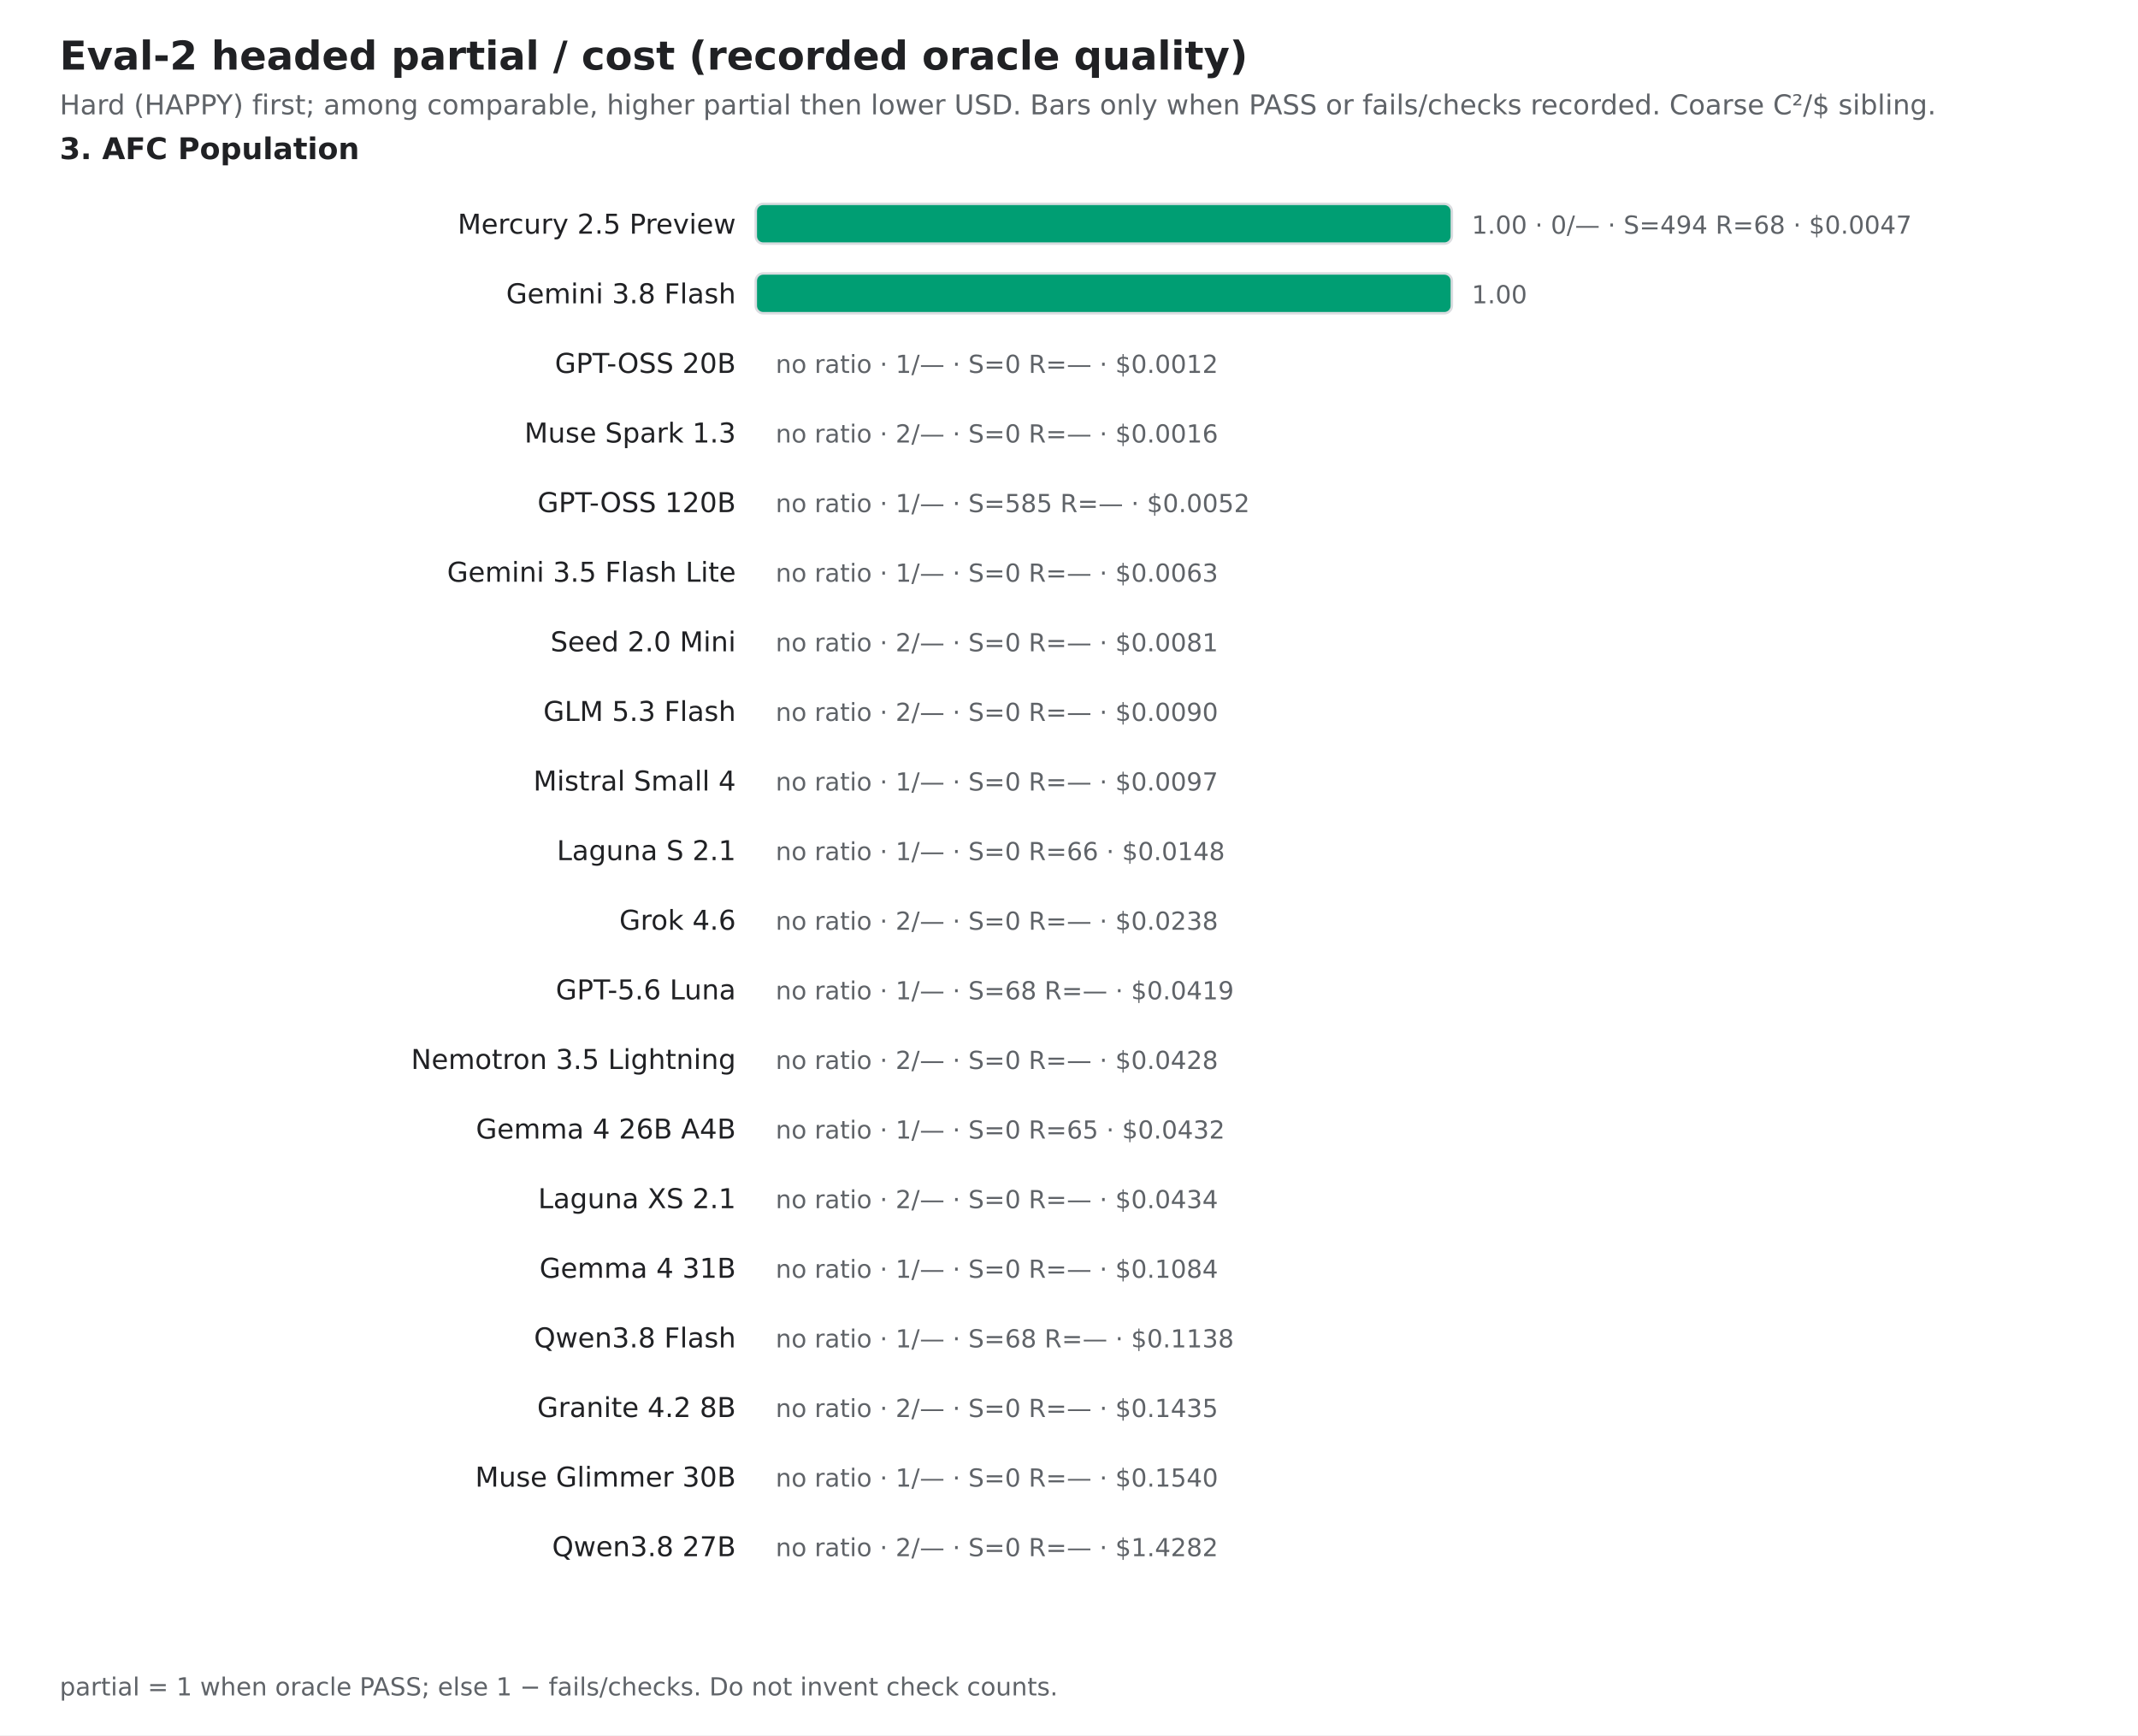
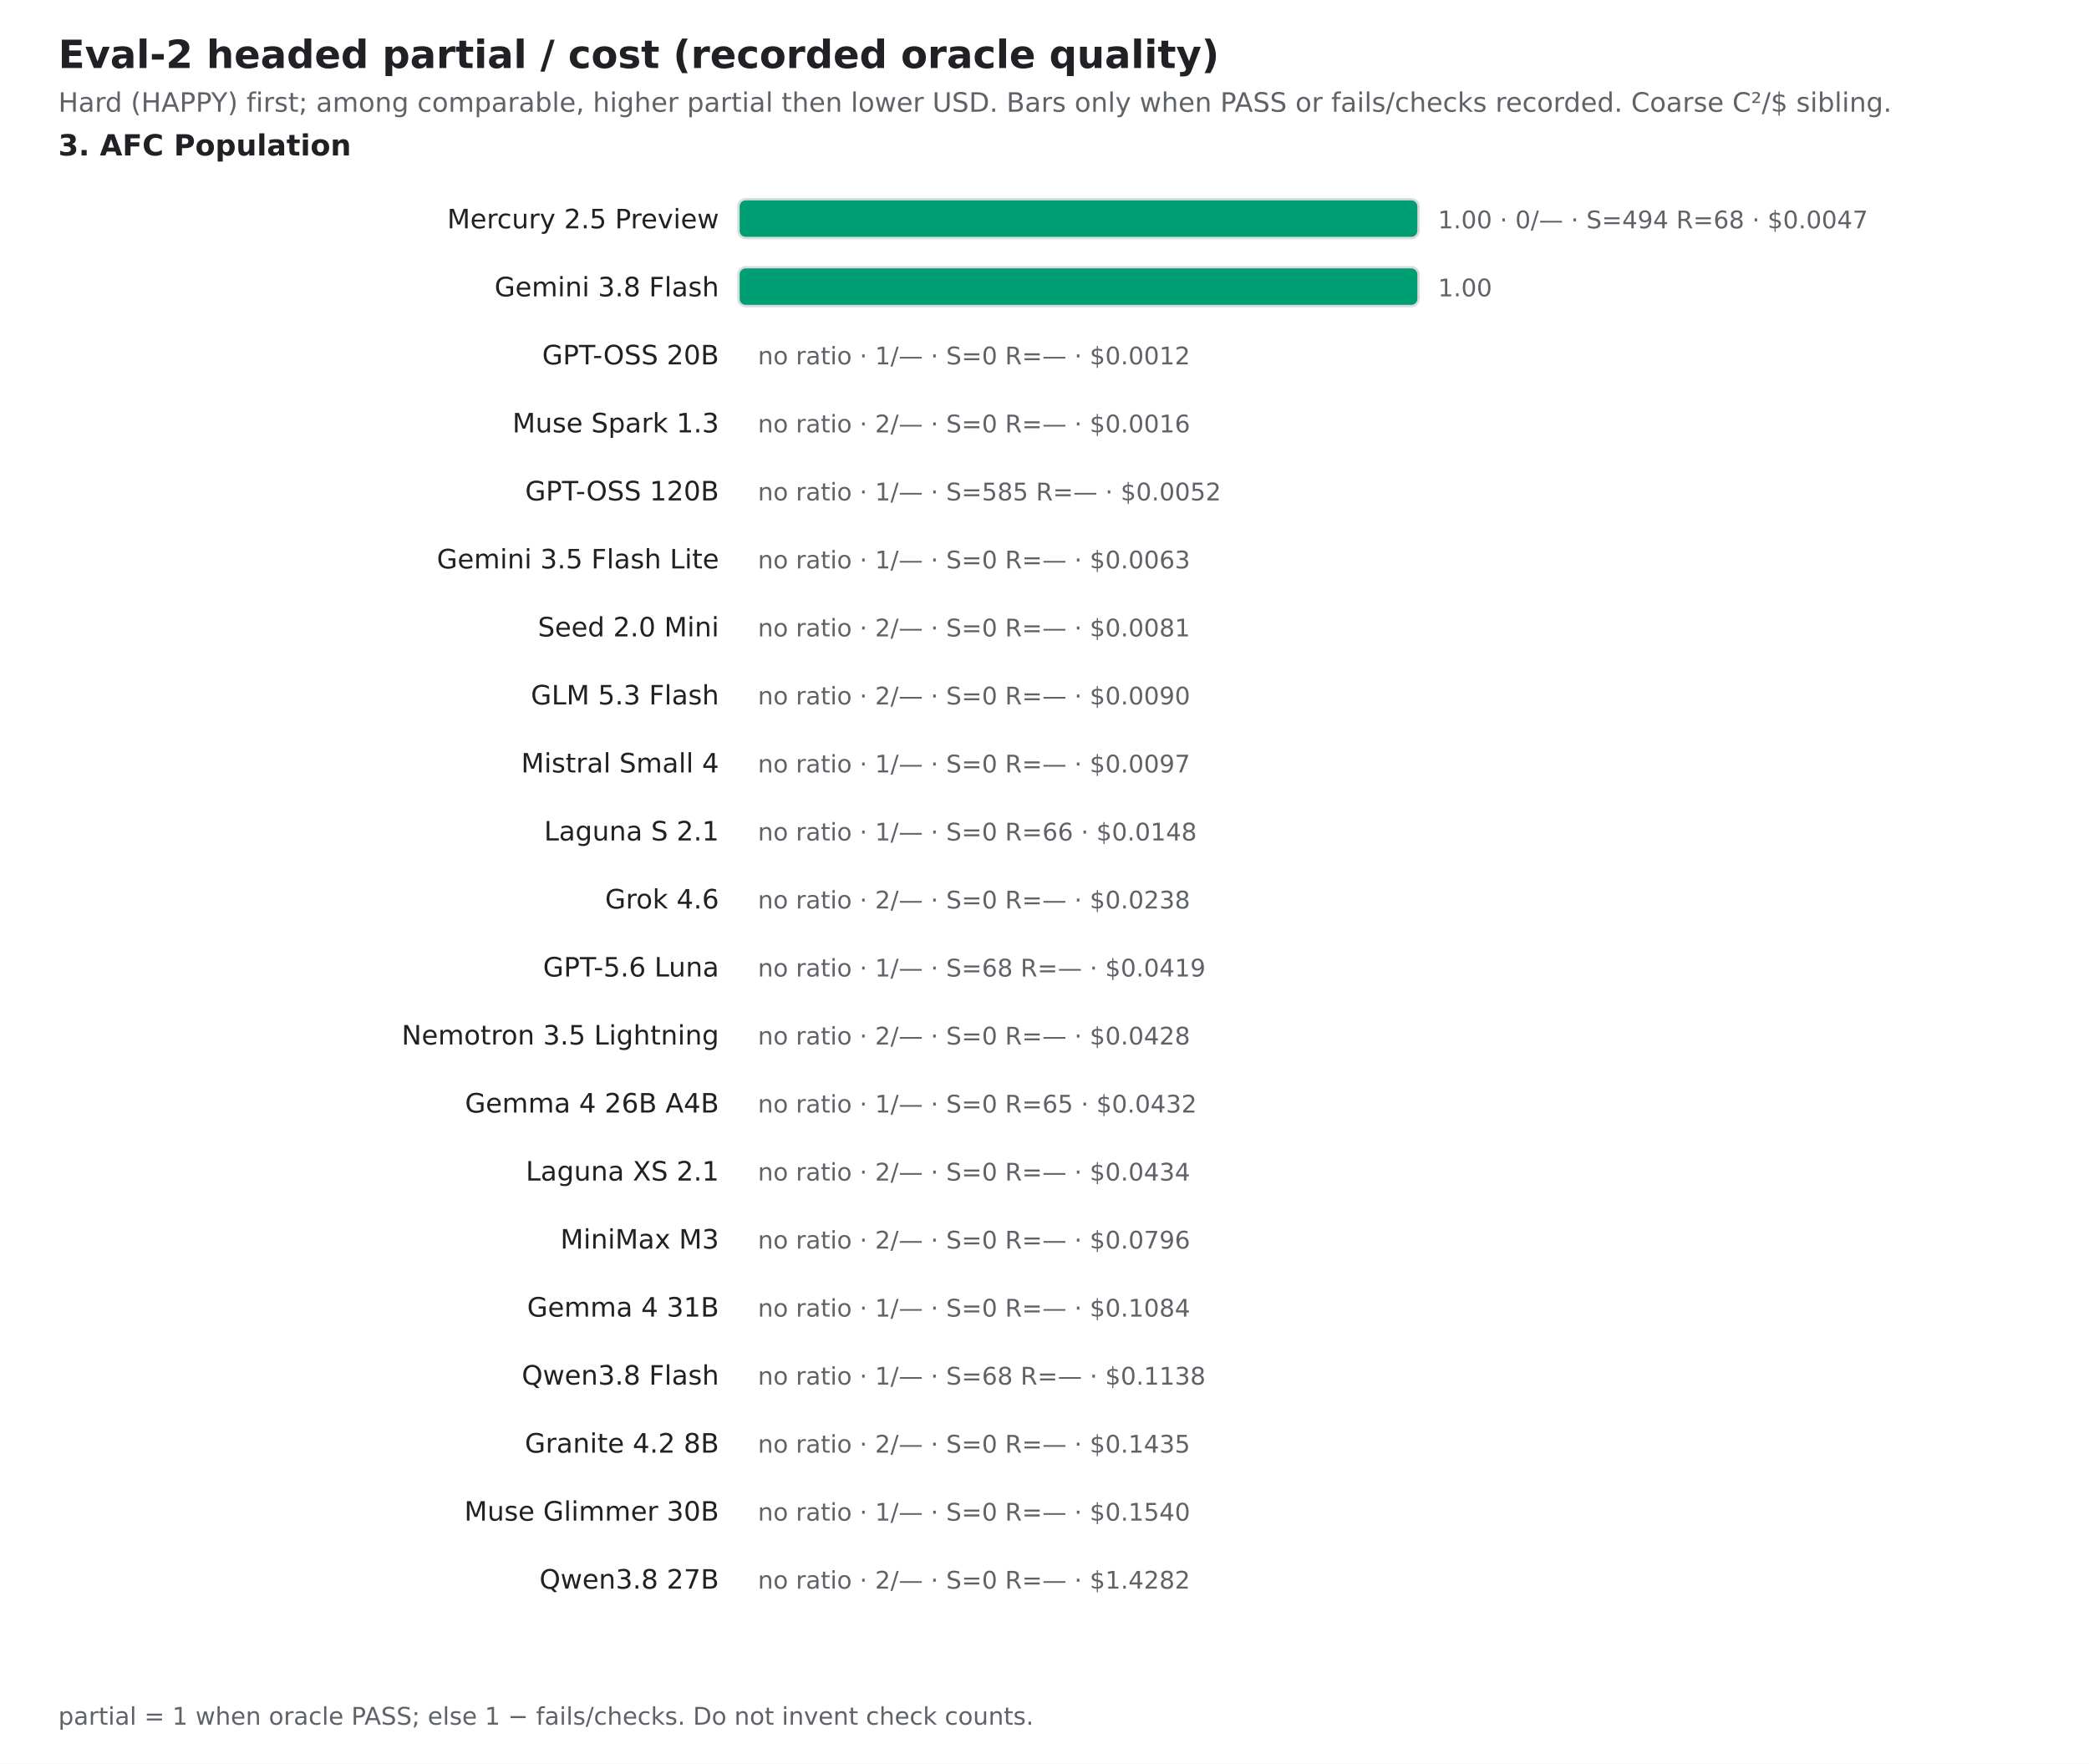
- <svg xmlns="http://www.w3.org/2000/svg" width="860" height="698" viewBox="0 0 860 698" role="img">
-   <rect width="860" height="698" fill="#ffffff" />
+ <svg xmlns="http://www.w3.org/2000/svg" width="860" height="726" viewBox="0 0 860 726" role="img">
+   <rect width="860" height="726" fill="#ffffff" />
  <text x="24" y="28" font-family="DejaVu Sans, sans-serif" font-size="16" font-weight="700" fill="#202124">Eval-2 headed partial / cost (recorded oracle quality)</text>
  <text x="24" y="46" font-family="DejaVu Sans, sans-serif" font-size="11" fill="#5f6368">Hard (HAPPY) first; among comparable, higher partial then lower USD. Bars only when PASS or fails/checks recorded. Coarse C²/$ sibling.</text>
  <text x="24" y="64" font-family="DejaVu Sans, sans-serif" font-size="12" font-weight="700" fill="#202124">3. AFC Population</text>
  <text x="296.0" y="94.0" text-anchor="end" font-family="DejaVu Sans, sans-serif" font-size="11" fill="#202124">Mercury 2.5 Preview</text>
  <rect x="304.0" y="82.0" width="280.0" height="16" rx="3" fill="#009E73" stroke="#dadce0" data-partial-score="1.00" />
  <text x="592.0" y="94.0" font-family="DejaVu Sans, sans-serif" font-size="10" fill="#5f6368">1.00 · 0/— · S=494 R=68 · $0.0047</text>
  <text x="296.0" y="122.0" text-anchor="end" font-family="DejaVu Sans, sans-serif" font-size="11" fill="#202124">Gemini 3.8 Flash</text>
  <rect x="304.0" y="110.0" width="280.0" height="16" rx="3" fill="#009E73" stroke="#dadce0" data-partial-score="1.00" />
  <text x="592.0" y="122.0" font-family="DejaVu Sans, sans-serif" font-size="10" fill="#5f6368">1.00</text>
  <text x="296.0" y="150.0" text-anchor="end" font-family="DejaVu Sans, sans-serif" font-size="11" fill="#202124">GPT-OSS 20B</text>
  <text x="312.0" y="150.0" font-family="DejaVu Sans, sans-serif" font-size="10" fill="#5f6368">no ratio · 1/— · S=0 R=— · $0.0012</text>
  <text x="296.0" y="178.0" text-anchor="end" font-family="DejaVu Sans, sans-serif" font-size="11" fill="#202124">Muse Spark 1.3</text>
  <text x="312.0" y="178.0" font-family="DejaVu Sans, sans-serif" font-size="10" fill="#5f6368">no ratio · 2/— · S=0 R=— · $0.0016</text>
  <text x="296.0" y="206.0" text-anchor="end" font-family="DejaVu Sans, sans-serif" font-size="11" fill="#202124">GPT-OSS 120B</text>
  <text x="312.0" y="206.0" font-family="DejaVu Sans, sans-serif" font-size="10" fill="#5f6368">no ratio · 1/— · S=585 R=— · $0.0052</text>
  <text x="296.0" y="234.0" text-anchor="end" font-family="DejaVu Sans, sans-serif" font-size="11" fill="#202124">Gemini 3.5 Flash Lite</text>
  <text x="312.0" y="234.0" font-family="DejaVu Sans, sans-serif" font-size="10" fill="#5f6368">no ratio · 1/— · S=0 R=— · $0.0063</text>
  <text x="296.0" y="262.0" text-anchor="end" font-family="DejaVu Sans, sans-serif" font-size="11" fill="#202124">Seed 2.0 Mini</text>
  <text x="312.0" y="262.0" font-family="DejaVu Sans, sans-serif" font-size="10" fill="#5f6368">no ratio · 2/— · S=0 R=— · $0.0081</text>
  <text x="296.0" y="290.0" text-anchor="end" font-family="DejaVu Sans, sans-serif" font-size="11" fill="#202124">GLM 5.3 Flash</text>
  <text x="312.0" y="290.0" font-family="DejaVu Sans, sans-serif" font-size="10" fill="#5f6368">no ratio · 2/— · S=0 R=— · $0.0090</text>
  <text x="296.0" y="318.0" text-anchor="end" font-family="DejaVu Sans, sans-serif" font-size="11" fill="#202124">Mistral Small 4</text>
  <text x="312.0" y="318.0" font-family="DejaVu Sans, sans-serif" font-size="10" fill="#5f6368">no ratio · 1/— · S=0 R=— · $0.0097</text>
  <text x="296.0" y="346.0" text-anchor="end" font-family="DejaVu Sans, sans-serif" font-size="11" fill="#202124">Laguna S 2.1</text>
  <text x="312.0" y="346.0" font-family="DejaVu Sans, sans-serif" font-size="10" fill="#5f6368">no ratio · 1/— · S=0 R=66 · $0.0148</text>
  <text x="296.0" y="374.0" text-anchor="end" font-family="DejaVu Sans, sans-serif" font-size="11" fill="#202124">Grok 4.6</text>
  <text x="312.0" y="374.0" font-family="DejaVu Sans, sans-serif" font-size="10" fill="#5f6368">no ratio · 2/— · S=0 R=— · $0.0238</text>
  <text x="296.0" y="402.0" text-anchor="end" font-family="DejaVu Sans, sans-serif" font-size="11" fill="#202124">GPT-5.6 Luna</text>
  <text x="312.0" y="402.0" font-family="DejaVu Sans, sans-serif" font-size="10" fill="#5f6368">no ratio · 1/— · S=68 R=— · $0.0419</text>
  <text x="296.0" y="430.0" text-anchor="end" font-family="DejaVu Sans, sans-serif" font-size="11" fill="#202124">Nemotron 3.5 Lightning</text>
  <text x="312.0" y="430.0" font-family="DejaVu Sans, sans-serif" font-size="10" fill="#5f6368">no ratio · 2/— · S=0 R=— · $0.0428</text>
  <text x="296.0" y="458.0" text-anchor="end" font-family="DejaVu Sans, sans-serif" font-size="11" fill="#202124">Gemma 4 26B A4B</text>
  <text x="312.0" y="458.0" font-family="DejaVu Sans, sans-serif" font-size="10" fill="#5f6368">no ratio · 1/— · S=0 R=65 · $0.0432</text>
  <text x="296.0" y="486.0" text-anchor="end" font-family="DejaVu Sans, sans-serif" font-size="11" fill="#202124">Laguna XS 2.1</text>
  <text x="312.0" y="486.0" font-family="DejaVu Sans, sans-serif" font-size="10" fill="#5f6368">no ratio · 2/— · S=0 R=— · $0.0434</text>
-   <text x="296.0" y="514.0" text-anchor="end" font-family="DejaVu Sans, sans-serif" font-size="11" fill="#202124">Gemma 4 31B</text>
-   <text x="312.0" y="514.0" font-family="DejaVu Sans, sans-serif" font-size="10" fill="#5f6368">no ratio · 1/— · S=0 R=— · $0.1084</text>
-   <text x="296.0" y="542.0" text-anchor="end" font-family="DejaVu Sans, sans-serif" font-size="11" fill="#202124">Qwen3.8 Flash</text>
-   <text x="312.0" y="542.0" font-family="DejaVu Sans, sans-serif" font-size="10" fill="#5f6368">no ratio · 1/— · S=68 R=— · $0.1138</text>
-   <text x="296.0" y="570.0" text-anchor="end" font-family="DejaVu Sans, sans-serif" font-size="11" fill="#202124">Granite 4.2 8B</text>
-   <text x="312.0" y="570.0" font-family="DejaVu Sans, sans-serif" font-size="10" fill="#5f6368">no ratio · 2/— · S=0 R=— · $0.1435</text>
-   <text x="296.0" y="598.0" text-anchor="end" font-family="DejaVu Sans, sans-serif" font-size="11" fill="#202124">Muse Glimmer 30B</text>
-   <text x="312.0" y="598.0" font-family="DejaVu Sans, sans-serif" font-size="10" fill="#5f6368">no ratio · 1/— · S=0 R=— · $0.1540</text>
-   <text x="296.0" y="626.0" text-anchor="end" font-family="DejaVu Sans, sans-serif" font-size="11" fill="#202124">Qwen3.8 27B</text>
-   <text x="312.0" y="626.0" font-family="DejaVu Sans, sans-serif" font-size="10" fill="#5f6368">no ratio · 2/— · S=0 R=— · $1.4282</text>
-   <text x="24" y="682" font-family="DejaVu Sans, sans-serif" font-size="10" fill="#5f6368">partial = 1 when oracle PASS; else 1 − fails/checks. Do not invent check counts.</text>
+   <text x="296.0" y="514.0" text-anchor="end" font-family="DejaVu Sans, sans-serif" font-size="11" fill="#202124">MiniMax M3</text>
+   <text x="312.0" y="514.0" font-family="DejaVu Sans, sans-serif" font-size="10" fill="#5f6368">no ratio · 2/— · S=0 R=— · $0.0796</text>
+   <text x="296.0" y="542.0" text-anchor="end" font-family="DejaVu Sans, sans-serif" font-size="11" fill="#202124">Gemma 4 31B</text>
+   <text x="312.0" y="542.0" font-family="DejaVu Sans, sans-serif" font-size="10" fill="#5f6368">no ratio · 1/— · S=0 R=— · $0.1084</text>
+   <text x="296.0" y="570.0" text-anchor="end" font-family="DejaVu Sans, sans-serif" font-size="11" fill="#202124">Qwen3.8 Flash</text>
+   <text x="312.0" y="570.0" font-family="DejaVu Sans, sans-serif" font-size="10" fill="#5f6368">no ratio · 1/— · S=68 R=— · $0.1138</text>
+   <text x="296.0" y="598.0" text-anchor="end" font-family="DejaVu Sans, sans-serif" font-size="11" fill="#202124">Granite 4.2 8B</text>
+   <text x="312.0" y="598.0" font-family="DejaVu Sans, sans-serif" font-size="10" fill="#5f6368">no ratio · 2/— · S=0 R=— · $0.1435</text>
+   <text x="296.0" y="626.0" text-anchor="end" font-family="DejaVu Sans, sans-serif" font-size="11" fill="#202124">Muse Glimmer 30B</text>
+   <text x="312.0" y="626.0" font-family="DejaVu Sans, sans-serif" font-size="10" fill="#5f6368">no ratio · 1/— · S=0 R=— · $0.1540</text>
+   <text x="296.0" y="654.0" text-anchor="end" font-family="DejaVu Sans, sans-serif" font-size="11" fill="#202124">Qwen3.8 27B</text>
+   <text x="312.0" y="654.0" font-family="DejaVu Sans, sans-serif" font-size="10" fill="#5f6368">no ratio · 2/— · S=0 R=— · $1.4282</text>
+   <text x="24" y="710" font-family="DejaVu Sans, sans-serif" font-size="10" fill="#5f6368">partial = 1 when oracle PASS; else 1 − fails/checks. Do not invent check counts.</text>
</svg>
